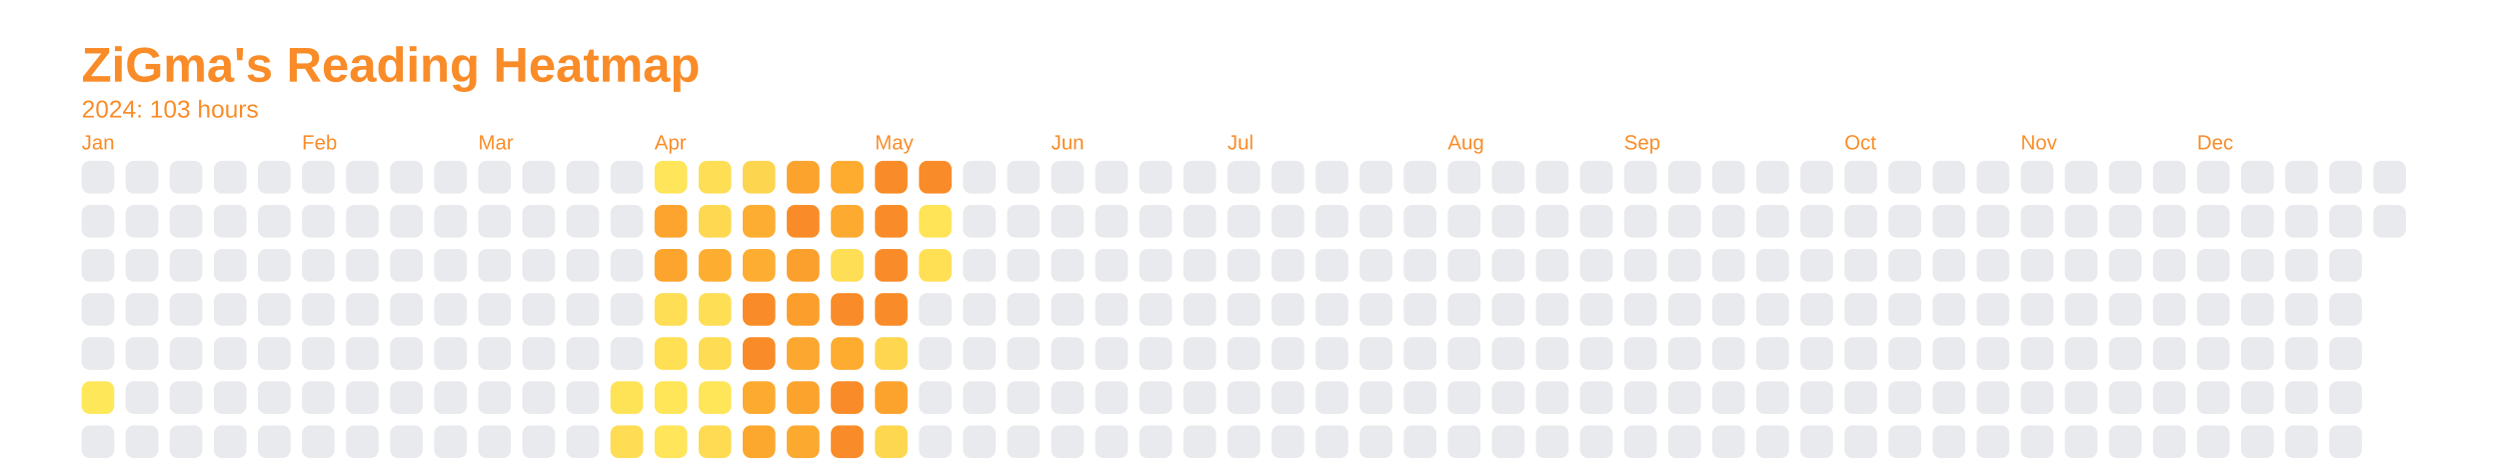
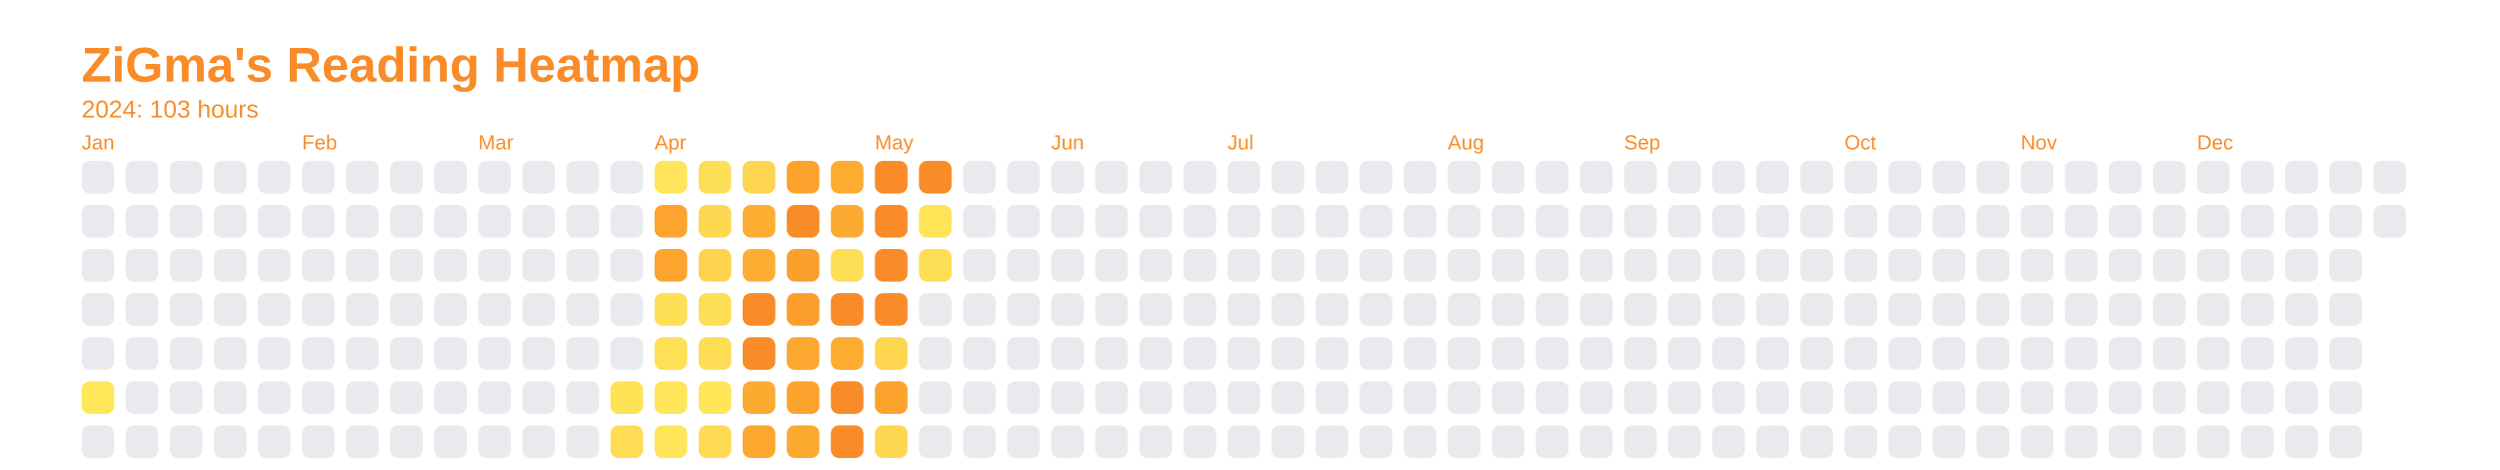
<svg xmlns="http://www.w3.org/2000/svg" baseProfile="full" height="57.5mm" version="1.1" viewBox="0,0,306.2,57.5" width="306.2mm">
  <defs />
  <rect fill="none" height="57.5" width="306.2" x="0" y="0" />
  <text fill="#f98c28" style="font-size:6px; font-family:Arial; font-weight:bold;" x="10" y="10">ZiGma's Reading Heatmap</text>
  <text fill="#f98c28" style="font-size:3px; font-family:Arial;" x="10" y="14.4">2024: 103 hours</text>
  <text fill="#f98c28" style="font-size:2.5px; font-family:Arial" x="10" y="18.3">Jan</text>
  <rect fill="#e8eaed" height="4" rx="1" ry="1" width="4" x="10" y="19.7" />
  <rect fill="#e8eaed" height="4" rx="1" ry="1" width="4" x="10" y="25.1" />
  <rect fill="#e8eaed" height="4" rx="1" ry="1" width="4" x="10" y="30.5" />
  <rect fill="#e8eaed" height="4" rx="1" ry="1" width="4" x="10" y="35.9" />
  <rect fill="#e8eaed" height="4" rx="1" ry="1" width="4" x="10" y="41.3" />
  <rect fill="#ffe75a" height="4" rx="1" ry="1" width="4" x="10" y="46.7" />
  <rect fill="#e8eaed" height="4" rx="1" ry="1" width="4" x="10" y="52.1" />
  <rect fill="#e8eaed" height="4" rx="1" ry="1" width="4" x="15.4" y="19.7" />
  <rect fill="#e8eaed" height="4" rx="1" ry="1" width="4" x="15.4" y="25.1" />
  <rect fill="#e8eaed" height="4" rx="1" ry="1" width="4" x="15.4" y="30.5" />
  <rect fill="#e8eaed" height="4" rx="1" ry="1" width="4" x="15.4" y="35.9" />
  <rect fill="#e8eaed" height="4" rx="1" ry="1" width="4" x="15.4" y="41.3" />
  <rect fill="#e8eaed" height="4" rx="1" ry="1" width="4" x="15.4" y="46.7" />
  <rect fill="#e8eaed" height="4" rx="1" ry="1" width="4" x="15.4" y="52.1" />
  <rect fill="#e8eaed" height="4" rx="1" ry="1" width="4" x="20.8" y="19.7" />
  <rect fill="#e8eaed" height="4" rx="1" ry="1" width="4" x="20.8" y="25.1" />
  <rect fill="#e8eaed" height="4" rx="1" ry="1" width="4" x="20.8" y="30.5" />
  <rect fill="#e8eaed" height="4" rx="1" ry="1" width="4" x="20.8" y="35.9" />
  <rect fill="#e8eaed" height="4" rx="1" ry="1" width="4" x="20.8" y="41.3" />
  <rect fill="#e8eaed" height="4" rx="1" ry="1" width="4" x="20.8" y="46.7" />
  <rect fill="#e8eaed" height="4" rx="1" ry="1" width="4" x="20.8" y="52.1" />
  <rect fill="#e8eaed" height="4" rx="1" ry="1" width="4" x="26.2" y="19.7" />
  <rect fill="#e8eaed" height="4" rx="1" ry="1" width="4" x="26.2" y="25.1" />
  <rect fill="#e8eaed" height="4" rx="1" ry="1" width="4" x="26.2" y="30.5" />
  <rect fill="#e8eaed" height="4" rx="1" ry="1" width="4" x="26.2" y="35.9" />
  <rect fill="#e8eaed" height="4" rx="1" ry="1" width="4" x="26.2" y="41.3" />
  <rect fill="#e8eaed" height="4" rx="1" ry="1" width="4" x="26.2" y="46.7" />
  <rect fill="#e8eaed" height="4" rx="1" ry="1" width="4" x="26.2" y="52.1" />
  <rect fill="#e8eaed" height="4" rx="1" ry="1" width="4" x="31.6" y="19.7" />
  <rect fill="#e8eaed" height="4" rx="1" ry="1" width="4" x="31.6" y="25.1" />
  <rect fill="#e8eaed" height="4" rx="1" ry="1" width="4" x="31.6" y="30.5" />
  <rect fill="#e8eaed" height="4" rx="1" ry="1" width="4" x="31.6" y="35.9" />
  <rect fill="#e8eaed" height="4" rx="1" ry="1" width="4" x="31.6" y="41.3" />
  <rect fill="#e8eaed" height="4" rx="1" ry="1" width="4" x="31.6" y="46.7" />
  <rect fill="#e8eaed" height="4" rx="1" ry="1" width="4" x="31.6" y="52.1" />
  <text fill="#f98c28" style="font-size:2.5px; font-family:Arial" x="37.0" y="18.3">Feb</text>
  <rect fill="#e8eaed" height="4" rx="1" ry="1" width="4" x="37.0" y="19.7" />
  <rect fill="#e8eaed" height="4" rx="1" ry="1" width="4" x="37.0" y="25.1" />
  <rect fill="#e8eaed" height="4" rx="1" ry="1" width="4" x="37.0" y="30.5" />
  <rect fill="#e8eaed" height="4" rx="1" ry="1" width="4" x="37.0" y="35.9" />
  <rect fill="#e8eaed" height="4" rx="1" ry="1" width="4" x="37.0" y="41.3" />
  <rect fill="#e8eaed" height="4" rx="1" ry="1" width="4" x="37.0" y="46.7" />
  <rect fill="#e8eaed" height="4" rx="1" ry="1" width="4" x="37.0" y="52.1" />
  <rect fill="#e8eaed" height="4" rx="1" ry="1" width="4" x="42.4" y="19.7" />
  <rect fill="#e8eaed" height="4" rx="1" ry="1" width="4" x="42.4" y="25.1" />
  <rect fill="#e8eaed" height="4" rx="1" ry="1" width="4" x="42.4" y="30.5" />
  <rect fill="#e8eaed" height="4" rx="1" ry="1" width="4" x="42.4" y="35.9" />
  <rect fill="#e8eaed" height="4" rx="1" ry="1" width="4" x="42.4" y="41.3" />
  <rect fill="#e8eaed" height="4" rx="1" ry="1" width="4" x="42.4" y="46.7" />
  <rect fill="#e8eaed" height="4" rx="1" ry="1" width="4" x="42.4" y="52.1" />
  <rect fill="#e8eaed" height="4" rx="1" ry="1" width="4" x="47.8" y="19.7" />
  <rect fill="#e8eaed" height="4" rx="1" ry="1" width="4" x="47.8" y="25.1" />
  <rect fill="#e8eaed" height="4" rx="1" ry="1" width="4" x="47.8" y="30.5" />
  <rect fill="#e8eaed" height="4" rx="1" ry="1" width="4" x="47.8" y="35.9" />
  <rect fill="#e8eaed" height="4" rx="1" ry="1" width="4" x="47.8" y="41.3" />
  <rect fill="#e8eaed" height="4" rx="1" ry="1" width="4" x="47.8" y="46.7" />
  <rect fill="#e8eaed" height="4" rx="1" ry="1" width="4" x="47.8" y="52.1" />
  <rect fill="#e8eaed" height="4" rx="1" ry="1" width="4" x="53.2" y="19.7" />
  <rect fill="#e8eaed" height="4" rx="1" ry="1" width="4" x="53.2" y="25.1" />
  <rect fill="#e8eaed" height="4" rx="1" ry="1" width="4" x="53.2" y="30.5" />
  <rect fill="#e8eaed" height="4" rx="1" ry="1" width="4" x="53.2" y="35.9" />
  <rect fill="#e8eaed" height="4" rx="1" ry="1" width="4" x="53.2" y="41.3" />
  <rect fill="#e8eaed" height="4" rx="1" ry="1" width="4" x="53.2" y="46.7" />
  <rect fill="#e8eaed" height="4" rx="1" ry="1" width="4" x="53.2" y="52.1" />
  <text fill="#f98c28" style="font-size:2.5px; font-family:Arial" x="58.6" y="18.3">Mar</text>
  <rect fill="#e8eaed" height="4" rx="1" ry="1" width="4" x="58.6" y="19.7" />
  <rect fill="#e8eaed" height="4" rx="1" ry="1" width="4" x="58.6" y="25.1" />
  <rect fill="#e8eaed" height="4" rx="1" ry="1" width="4" x="58.6" y="30.5" />
  <rect fill="#e8eaed" height="4" rx="1" ry="1" width="4" x="58.6" y="35.9" />
  <rect fill="#e8eaed" height="4" rx="1" ry="1" width="4" x="58.6" y="41.3" />
  <rect fill="#e8eaed" height="4" rx="1" ry="1" width="4" x="58.6" y="46.7" />
  <rect fill="#e8eaed" height="4" rx="1" ry="1" width="4" x="58.6" y="52.1" />
  <rect fill="#e8eaed" height="4" rx="1" ry="1" width="4" x="64" y="19.7" />
  <rect fill="#e8eaed" height="4" rx="1" ry="1" width="4" x="64" y="25.1" />
  <rect fill="#e8eaed" height="4" rx="1" ry="1" width="4" x="64" y="30.5" />
  <rect fill="#e8eaed" height="4" rx="1" ry="1" width="4" x="64" y="35.9" />
  <rect fill="#e8eaed" height="4" rx="1" ry="1" width="4" x="64" y="41.3" />
  <rect fill="#e8eaed" height="4" rx="1" ry="1" width="4" x="64" y="46.7" />
  <rect fill="#e8eaed" height="4" rx="1" ry="1" width="4" x="64" y="52.1" />
  <rect fill="#e8eaed" height="4" rx="1" ry="1" width="4" x="69.4" y="19.7" />
  <rect fill="#e8eaed" height="4" rx="1" ry="1" width="4" x="69.4" y="25.1" />
  <rect fill="#e8eaed" height="4" rx="1" ry="1" width="4" x="69.4" y="30.5" />
  <rect fill="#e8eaed" height="4" rx="1" ry="1" width="4" x="69.4" y="35.9" />
  <rect fill="#e8eaed" height="4" rx="1" ry="1" width="4" x="69.4" y="41.3" />
  <rect fill="#e8eaed" height="4" rx="1" ry="1" width="4" x="69.4" y="46.7" />
  <rect fill="#e8eaed" height="4" rx="1" ry="1" width="4" x="69.4" y="52.1" />
  <rect fill="#e8eaed" height="4" rx="1" ry="1" width="4" x="74.8" y="19.7" />
  <rect fill="#e8eaed" height="4" rx="1" ry="1" width="4" x="74.8" y="25.1" />
  <rect fill="#e8eaed" height="4" rx="1" ry="1" width="4" x="74.8" y="30.5" />
  <rect fill="#e8eaed" height="4" rx="1" ry="1" width="4" x="74.8" y="35.9" />
  <rect fill="#e8eaed" height="4" rx="1" ry="1" width="4" x="74.8" y="41.3" />
  <rect fill="#ffe357" height="4" rx="1" ry="1" width="4" x="74.8" y="46.7" />
  <rect fill="#fedc53" height="4" rx="1" ry="1" width="4" x="74.8" y="52.1" />
  <text fill="#f98c28" style="font-size:2.5px; font-family:Arial" x="80.2" y="18.3">Apr</text>
  <rect fill="#ffe559" height="4" rx="1" ry="1" width="4" x="80.2" y="19.7" />
  <rect fill="#fca42e" height="4" rx="1" ry="1" width="4" x="80.2" y="25.1" />
  <rect fill="#fca42e" height="4" rx="1" ry="1" width="4" x="80.2" y="30.5" />
  <rect fill="#fede54" height="4" rx="1" ry="1" width="4" x="80.2" y="35.9" />
  <rect fill="#ffe055" height="4" rx="1" ry="1" width="4" x="80.2" y="41.3" />
  <rect fill="#ffe558" height="4" rx="1" ry="1" width="4" x="80.2" y="46.7" />
  <rect fill="#ffe559" height="4" rx="1" ry="1" width="4" x="80.2" y="52.1" />
  <rect fill="#fede54" height="4" rx="1" ry="1" width="4" x="85.6" y="19.7" />
  <rect fill="#fed850" height="4" rx="1" ry="1" width="4" x="85.6" y="25.1" />
-   <rect fill="#fdae31" height="4" rx="1" ry="1" width="4" x="85.6" y="30.5" />
+   <rect fill="#fed34d" height="4" rx="1" ry="1" width="4" x="85.6" y="30.5" />
  <rect fill="#fede54" height="4" rx="1" ry="1" width="4" x="85.6" y="35.9" />
  <rect fill="#fedc53" height="4" rx="1" ry="1" width="4" x="85.6" y="41.3" />
  <rect fill="#ffe558" height="4" rx="1" ry="1" width="4" x="85.6" y="46.7" />
  <rect fill="#fedb52" height="4" rx="1" ry="1" width="4" x="85.6" y="52.1" />
  <rect fill="#fed54e" height="4" rx="1" ry="1" width="4" x="91" y="19.7" />
  <rect fill="#fdad31" height="4" rx="1" ry="1" width="4" x="91" y="25.1" />
  <rect fill="#fdad31" height="4" rx="1" ry="1" width="4" x="91" y="30.5" />
  <rect fill="#f98c28" height="4" rx="1" ry="1" width="4" x="91" y="35.9" />
  <rect fill="#f98c28" height="4" rx="1" ry="1" width="4" x="91" y="41.3" />
  <rect fill="#fcaa30" height="4" rx="1" ry="1" width="4" x="91" y="46.7" />
  <rect fill="#fca82f" height="4" rx="1" ry="1" width="4" x="91" y="52.1" />
  <rect fill="#fca32e" height="4" rx="1" ry="1" width="4" x="96.4" y="19.7" />
  <rect fill="#f98c28" height="4" rx="1" ry="1" width="4" x="96.4" y="25.1" />
  <rect fill="#fba02d" height="4" rx="1" ry="1" width="4" x="96.4" y="30.5" />
  <rect fill="#fb9e2c" height="4" rx="1" ry="1" width="4" x="96.4" y="35.9" />
  <rect fill="#fca72f" height="4" rx="1" ry="1" width="4" x="96.4" y="41.3" />
  <rect fill="#fca32e" height="4" rx="1" ry="1" width="4" x="96.4" y="46.7" />
  <rect fill="#fca930" height="4" rx="1" ry="1" width="4" x="96.4" y="52.1" />
  <rect fill="#fdac30" height="4" rx="1" ry="1" width="4" x="101.8" y="19.7" />
  <rect fill="#fcab30" height="4" rx="1" ry="1" width="4" x="101.8" y="25.1" />
  <rect fill="#fede54" height="4" rx="1" ry="1" width="4" x="101.8" y="30.5" />
  <rect fill="#f98c28" height="4" rx="1" ry="1" width="4" x="101.8" y="35.9" />
  <rect fill="#fdac30" height="4" rx="1" ry="1" width="4" x="101.8" y="41.3" />
  <rect fill="#f98c28" height="4" rx="1" ry="1" width="4" x="101.8" y="46.7" />
  <rect fill="#f98c28" height="4" rx="1" ry="1" width="4" x="101.8" y="52.1" />
  <text fill="#f98c28" style="font-size:2.5px; font-family:Arial" x="107.2" y="18.3">May</text>
  <rect fill="#f98c28" height="4" rx="1" ry="1" width="4" x="107.2" y="19.7" />
  <rect fill="#f98c28" height="4" rx="1" ry="1" width="4" x="107.2" y="25.1" />
  <rect fill="#f98c28" height="4" rx="1" ry="1" width="4" x="107.2" y="30.5" />
  <rect fill="#f98c28" height="4" rx="1" ry="1" width="4" x="107.2" y="35.9" />
  <rect fill="#fed64f" height="4" rx="1" ry="1" width="4" x="107.2" y="41.3" />
  <rect fill="#fca32e" height="4" rx="1" ry="1" width="4" x="107.2" y="46.7" />
  <rect fill="#fed750" height="4" rx="1" ry="1" width="4" x="107.2" y="52.1" />
  <rect fill="#f98c28" height="4" rx="1" ry="1" width="4" x="112.6" y="19.7" />
  <rect fill="#ffe458" height="4" rx="1" ry="1" width="4" x="112.6" y="25.1" />
-   <rect fill="#ffe055" height="4" rx="1" ry="1" width="4" x="112.6" y="30.5" />
+   <rect fill="#fede54" height="4" rx="1" ry="1" width="4" x="112.6" y="30.5" />
  <rect fill="#e8eaed" height="4" rx="1" ry="1" width="4" x="112.6" y="35.9" />
  <rect fill="#e8eaed" height="4" rx="1" ry="1" width="4" x="112.6" y="41.3" />
  <rect fill="#e8eaed" height="4" rx="1" ry="1" width="4" x="112.6" y="46.7" />
  <rect fill="#e8eaed" height="4" rx="1" ry="1" width="4" x="112.6" y="52.1" />
  <rect fill="#e8eaed" height="4" rx="1" ry="1" width="4" x="118" y="19.7" />
  <rect fill="#e8eaed" height="4" rx="1" ry="1" width="4" x="118" y="25.1" />
  <rect fill="#e8eaed" height="4" rx="1" ry="1" width="4" x="118" y="30.5" />
  <rect fill="#e8eaed" height="4" rx="1" ry="1" width="4" x="118" y="35.9" />
  <rect fill="#e8eaed" height="4" rx="1" ry="1" width="4" x="118" y="41.3" />
  <rect fill="#e8eaed" height="4" rx="1" ry="1" width="4" x="118" y="46.7" />
  <rect fill="#e8eaed" height="4" rx="1" ry="1" width="4" x="118" y="52.1" />
  <rect fill="#e8eaed" height="4" rx="1" ry="1" width="4" x="123.4" y="19.7" />
  <rect fill="#e8eaed" height="4" rx="1" ry="1" width="4" x="123.4" y="25.1" />
  <rect fill="#e8eaed" height="4" rx="1" ry="1" width="4" x="123.4" y="30.5" />
  <rect fill="#e8eaed" height="4" rx="1" ry="1" width="4" x="123.4" y="35.9" />
  <rect fill="#e8eaed" height="4" rx="1" ry="1" width="4" x="123.4" y="41.3" />
  <rect fill="#e8eaed" height="4" rx="1" ry="1" width="4" x="123.4" y="46.7" />
  <rect fill="#e8eaed" height="4" rx="1" ry="1" width="4" x="123.4" y="52.1" />
  <text fill="#f98c28" style="font-size:2.5px; font-family:Arial" x="128.8" y="18.3">Jun</text>
  <rect fill="#e8eaed" height="4" rx="1" ry="1" width="4" x="128.8" y="19.7" />
  <rect fill="#e8eaed" height="4" rx="1" ry="1" width="4" x="128.8" y="25.1" />
  <rect fill="#e8eaed" height="4" rx="1" ry="1" width="4" x="128.8" y="30.5" />
  <rect fill="#e8eaed" height="4" rx="1" ry="1" width="4" x="128.8" y="35.9" />
  <rect fill="#e8eaed" height="4" rx="1" ry="1" width="4" x="128.8" y="41.3" />
  <rect fill="#e8eaed" height="4" rx="1" ry="1" width="4" x="128.8" y="46.7" />
  <rect fill="#e8eaed" height="4" rx="1" ry="1" width="4" x="128.8" y="52.1" />
  <rect fill="#e8eaed" height="4" rx="1" ry="1" width="4" x="134.2" y="19.7" />
  <rect fill="#e8eaed" height="4" rx="1" ry="1" width="4" x="134.2" y="25.1" />
  <rect fill="#e8eaed" height="4" rx="1" ry="1" width="4" x="134.2" y="30.5" />
  <rect fill="#e8eaed" height="4" rx="1" ry="1" width="4" x="134.2" y="35.9" />
  <rect fill="#e8eaed" height="4" rx="1" ry="1" width="4" x="134.2" y="41.3" />
  <rect fill="#e8eaed" height="4" rx="1" ry="1" width="4" x="134.2" y="46.7" />
  <rect fill="#e8eaed" height="4" rx="1" ry="1" width="4" x="134.2" y="52.1" />
  <rect fill="#e8eaed" height="4" rx="1" ry="1" width="4" x="139.6" y="19.7" />
  <rect fill="#e8eaed" height="4" rx="1" ry="1" width="4" x="139.6" y="25.1" />
  <rect fill="#e8eaed" height="4" rx="1" ry="1" width="4" x="139.6" y="30.5" />
  <rect fill="#e8eaed" height="4" rx="1" ry="1" width="4" x="139.6" y="35.9" />
  <rect fill="#e8eaed" height="4" rx="1" ry="1" width="4" x="139.6" y="41.3" />
  <rect fill="#e8eaed" height="4" rx="1" ry="1" width="4" x="139.6" y="46.7" />
  <rect fill="#e8eaed" height="4" rx="1" ry="1" width="4" x="139.6" y="52.1" />
  <rect fill="#e8eaed" height="4" rx="1" ry="1" width="4" x="145" y="19.7" />
  <rect fill="#e8eaed" height="4" rx="1" ry="1" width="4" x="145" y="25.1" />
  <rect fill="#e8eaed" height="4" rx="1" ry="1" width="4" x="145" y="30.5" />
  <rect fill="#e8eaed" height="4" rx="1" ry="1" width="4" x="145" y="35.9" />
  <rect fill="#e8eaed" height="4" rx="1" ry="1" width="4" x="145" y="41.3" />
  <rect fill="#e8eaed" height="4" rx="1" ry="1" width="4" x="145" y="46.7" />
  <rect fill="#e8eaed" height="4" rx="1" ry="1" width="4" x="145" y="52.1" />
  <text fill="#f98c28" style="font-size:2.5px; font-family:Arial" x="150.4" y="18.3">Jul</text>
  <rect fill="#e8eaed" height="4" rx="1" ry="1" width="4" x="150.4" y="19.7" />
  <rect fill="#e8eaed" height="4" rx="1" ry="1" width="4" x="150.4" y="25.1" />
  <rect fill="#e8eaed" height="4" rx="1" ry="1" width="4" x="150.4" y="30.5" />
  <rect fill="#e8eaed" height="4" rx="1" ry="1" width="4" x="150.4" y="35.9" />
  <rect fill="#e8eaed" height="4" rx="1" ry="1" width="4" x="150.4" y="41.3" />
  <rect fill="#e8eaed" height="4" rx="1" ry="1" width="4" x="150.4" y="46.7" />
  <rect fill="#e8eaed" height="4" rx="1" ry="1" width="4" x="150.4" y="52.1" />
  <rect fill="#e8eaed" height="4" rx="1" ry="1" width="4" x="155.8" y="19.7" />
  <rect fill="#e8eaed" height="4" rx="1" ry="1" width="4" x="155.8" y="25.1" />
  <rect fill="#e8eaed" height="4" rx="1" ry="1" width="4" x="155.8" y="30.5" />
  <rect fill="#e8eaed" height="4" rx="1" ry="1" width="4" x="155.8" y="35.9" />
  <rect fill="#e8eaed" height="4" rx="1" ry="1" width="4" x="155.8" y="41.3" />
  <rect fill="#e8eaed" height="4" rx="1" ry="1" width="4" x="155.8" y="46.7" />
  <rect fill="#e8eaed" height="4" rx="1" ry="1" width="4" x="155.8" y="52.1" />
  <rect fill="#e8eaed" height="4" rx="1" ry="1" width="4" x="161.2" y="19.7" />
  <rect fill="#e8eaed" height="4" rx="1" ry="1" width="4" x="161.2" y="25.1" />
  <rect fill="#e8eaed" height="4" rx="1" ry="1" width="4" x="161.2" y="30.5" />
  <rect fill="#e8eaed" height="4" rx="1" ry="1" width="4" x="161.2" y="35.9" />
  <rect fill="#e8eaed" height="4" rx="1" ry="1" width="4" x="161.2" y="41.3" />
  <rect fill="#e8eaed" height="4" rx="1" ry="1" width="4" x="161.2" y="46.7" />
  <rect fill="#e8eaed" height="4" rx="1" ry="1" width="4" x="161.2" y="52.1" />
  <rect fill="#e8eaed" height="4" rx="1" ry="1" width="4" x="166.6" y="19.7" />
  <rect fill="#e8eaed" height="4" rx="1" ry="1" width="4" x="166.6" y="25.1" />
  <rect fill="#e8eaed" height="4" rx="1" ry="1" width="4" x="166.6" y="30.5" />
  <rect fill="#e8eaed" height="4" rx="1" ry="1" width="4" x="166.6" y="35.9" />
  <rect fill="#e8eaed" height="4" rx="1" ry="1" width="4" x="166.6" y="41.3" />
  <rect fill="#e8eaed" height="4" rx="1" ry="1" width="4" x="166.6" y="46.7" />
  <rect fill="#e8eaed" height="4" rx="1" ry="1" width="4" x="166.6" y="52.1" />
  <rect fill="#e8eaed" height="4" rx="1" ry="1" width="4" x="172" y="19.7" />
  <rect fill="#e8eaed" height="4" rx="1" ry="1" width="4" x="172" y="25.1" />
  <rect fill="#e8eaed" height="4" rx="1" ry="1" width="4" x="172" y="30.5" />
  <rect fill="#e8eaed" height="4" rx="1" ry="1" width="4" x="172" y="35.9" />
  <rect fill="#e8eaed" height="4" rx="1" ry="1" width="4" x="172" y="41.3" />
  <rect fill="#e8eaed" height="4" rx="1" ry="1" width="4" x="172" y="46.7" />
  <rect fill="#e8eaed" height="4" rx="1" ry="1" width="4" x="172" y="52.1" />
  <text fill="#f98c28" style="font-size:2.5px; font-family:Arial" x="177.4" y="18.3">Aug</text>
  <rect fill="#e8eaed" height="4" rx="1" ry="1" width="4" x="177.4" y="19.7" />
  <rect fill="#e8eaed" height="4" rx="1" ry="1" width="4" x="177.4" y="25.1" />
  <rect fill="#e8eaed" height="4" rx="1" ry="1" width="4" x="177.4" y="30.5" />
  <rect fill="#e8eaed" height="4" rx="1" ry="1" width="4" x="177.4" y="35.9" />
  <rect fill="#e8eaed" height="4" rx="1" ry="1" width="4" x="177.4" y="41.3" />
  <rect fill="#e8eaed" height="4" rx="1" ry="1" width="4" x="177.4" y="46.7" />
  <rect fill="#e8eaed" height="4" rx="1" ry="1" width="4" x="177.4" y="52.1" />
  <rect fill="#e8eaed" height="4" rx="1" ry="1" width="4" x="182.8" y="19.7" />
  <rect fill="#e8eaed" height="4" rx="1" ry="1" width="4" x="182.8" y="25.1" />
  <rect fill="#e8eaed" height="4" rx="1" ry="1" width="4" x="182.8" y="30.5" />
  <rect fill="#e8eaed" height="4" rx="1" ry="1" width="4" x="182.8" y="35.9" />
  <rect fill="#e8eaed" height="4" rx="1" ry="1" width="4" x="182.8" y="41.3" />
  <rect fill="#e8eaed" height="4" rx="1" ry="1" width="4" x="182.8" y="46.7" />
  <rect fill="#e8eaed" height="4" rx="1" ry="1" width="4" x="182.8" y="52.1" />
  <rect fill="#e8eaed" height="4" rx="1" ry="1" width="4" x="188.2" y="19.7" />
  <rect fill="#e8eaed" height="4" rx="1" ry="1" width="4" x="188.2" y="25.1" />
  <rect fill="#e8eaed" height="4" rx="1" ry="1" width="4" x="188.2" y="30.5" />
  <rect fill="#e8eaed" height="4" rx="1" ry="1" width="4" x="188.2" y="35.9" />
  <rect fill="#e8eaed" height="4" rx="1" ry="1" width="4" x="188.2" y="41.3" />
  <rect fill="#e8eaed" height="4" rx="1" ry="1" width="4" x="188.2" y="46.7" />
  <rect fill="#e8eaed" height="4" rx="1" ry="1" width="4" x="188.2" y="52.1" />
  <rect fill="#e8eaed" height="4" rx="1" ry="1" width="4" x="193.6" y="19.7" />
  <rect fill="#e8eaed" height="4" rx="1" ry="1" width="4" x="193.6" y="25.1" />
  <rect fill="#e8eaed" height="4" rx="1" ry="1" width="4" x="193.6" y="30.5" />
  <rect fill="#e8eaed" height="4" rx="1" ry="1" width="4" x="193.6" y="35.9" />
  <rect fill="#e8eaed" height="4" rx="1" ry="1" width="4" x="193.6" y="41.3" />
  <rect fill="#e8eaed" height="4" rx="1" ry="1" width="4" x="193.6" y="46.7" />
  <rect fill="#e8eaed" height="4" rx="1" ry="1" width="4" x="193.6" y="52.1" />
  <text fill="#f98c28" style="font-size:2.5px; font-family:Arial" x="199" y="18.3">Sep</text>
  <rect fill="#e8eaed" height="4" rx="1" ry="1" width="4" x="199" y="19.7" />
  <rect fill="#e8eaed" height="4" rx="1" ry="1" width="4" x="199" y="25.1" />
  <rect fill="#e8eaed" height="4" rx="1" ry="1" width="4" x="199" y="30.5" />
  <rect fill="#e8eaed" height="4" rx="1" ry="1" width="4" x="199" y="35.9" />
  <rect fill="#e8eaed" height="4" rx="1" ry="1" width="4" x="199" y="41.3" />
  <rect fill="#e8eaed" height="4" rx="1" ry="1" width="4" x="199" y="46.7" />
  <rect fill="#e8eaed" height="4" rx="1" ry="1" width="4" x="199" y="52.1" />
  <rect fill="#e8eaed" height="4" rx="1" ry="1" width="4" x="204.4" y="19.7" />
  <rect fill="#e8eaed" height="4" rx="1" ry="1" width="4" x="204.4" y="25.1" />
  <rect fill="#e8eaed" height="4" rx="1" ry="1" width="4" x="204.4" y="30.5" />
  <rect fill="#e8eaed" height="4" rx="1" ry="1" width="4" x="204.4" y="35.9" />
  <rect fill="#e8eaed" height="4" rx="1" ry="1" width="4" x="204.4" y="41.3" />
  <rect fill="#e8eaed" height="4" rx="1" ry="1" width="4" x="204.4" y="46.7" />
  <rect fill="#e8eaed" height="4" rx="1" ry="1" width="4" x="204.4" y="52.1" />
  <rect fill="#e8eaed" height="4" rx="1" ry="1" width="4" x="209.8" y="19.7" />
  <rect fill="#e8eaed" height="4" rx="1" ry="1" width="4" x="209.8" y="25.1" />
  <rect fill="#e8eaed" height="4" rx="1" ry="1" width="4" x="209.8" y="30.5" />
  <rect fill="#e8eaed" height="4" rx="1" ry="1" width="4" x="209.8" y="35.9" />
  <rect fill="#e8eaed" height="4" rx="1" ry="1" width="4" x="209.8" y="41.3" />
  <rect fill="#e8eaed" height="4" rx="1" ry="1" width="4" x="209.8" y="46.7" />
  <rect fill="#e8eaed" height="4" rx="1" ry="1" width="4" x="209.8" y="52.1" />
  <rect fill="#e8eaed" height="4" rx="1" ry="1" width="4" x="215.2" y="19.7" />
  <rect fill="#e8eaed" height="4" rx="1" ry="1" width="4" x="215.2" y="25.1" />
  <rect fill="#e8eaed" height="4" rx="1" ry="1" width="4" x="215.2" y="30.5" />
  <rect fill="#e8eaed" height="4" rx="1" ry="1" width="4" x="215.2" y="35.9" />
  <rect fill="#e8eaed" height="4" rx="1" ry="1" width="4" x="215.2" y="41.3" />
  <rect fill="#e8eaed" height="4" rx="1" ry="1" width="4" x="215.2" y="46.7" />
  <rect fill="#e8eaed" height="4" rx="1" ry="1" width="4" x="215.2" y="52.1" />
  <rect fill="#e8eaed" height="4" rx="1" ry="1" width="4" x="220.6" y="19.7" />
  <rect fill="#e8eaed" height="4" rx="1" ry="1" width="4" x="220.6" y="25.1" />
  <rect fill="#e8eaed" height="4" rx="1" ry="1" width="4" x="220.6" y="30.5" />
  <rect fill="#e8eaed" height="4" rx="1" ry="1" width="4" x="220.6" y="35.9" />
  <rect fill="#e8eaed" height="4" rx="1" ry="1" width="4" x="220.6" y="41.3" />
  <rect fill="#e8eaed" height="4" rx="1" ry="1" width="4" x="220.6" y="46.7" />
  <rect fill="#e8eaed" height="4" rx="1" ry="1" width="4" x="220.6" y="52.1" />
  <text fill="#f98c28" style="font-size:2.5px; font-family:Arial" x="226" y="18.3">Oct</text>
  <rect fill="#e8eaed" height="4" rx="1" ry="1" width="4" x="226" y="19.7" />
  <rect fill="#e8eaed" height="4" rx="1" ry="1" width="4" x="226" y="25.1" />
  <rect fill="#e8eaed" height="4" rx="1" ry="1" width="4" x="226" y="30.5" />
  <rect fill="#e8eaed" height="4" rx="1" ry="1" width="4" x="226" y="35.9" />
  <rect fill="#e8eaed" height="4" rx="1" ry="1" width="4" x="226" y="41.3" />
  <rect fill="#e8eaed" height="4" rx="1" ry="1" width="4" x="226" y="46.7" />
  <rect fill="#e8eaed" height="4" rx="1" ry="1" width="4" x="226" y="52.1" />
  <rect fill="#e8eaed" height="4" rx="1" ry="1" width="4" x="231.4" y="19.7" />
  <rect fill="#e8eaed" height="4" rx="1" ry="1" width="4" x="231.4" y="25.1" />
  <rect fill="#e8eaed" height="4" rx="1" ry="1" width="4" x="231.4" y="30.5" />
  <rect fill="#e8eaed" height="4" rx="1" ry="1" width="4" x="231.4" y="35.9" />
  <rect fill="#e8eaed" height="4" rx="1" ry="1" width="4" x="231.4" y="41.3" />
  <rect fill="#e8eaed" height="4" rx="1" ry="1" width="4" x="231.4" y="46.7" />
  <rect fill="#e8eaed" height="4" rx="1" ry="1" width="4" x="231.4" y="52.1" />
  <rect fill="#e8eaed" height="4" rx="1" ry="1" width="4" x="236.8" y="19.7" />
  <rect fill="#e8eaed" height="4" rx="1" ry="1" width="4" x="236.8" y="25.1" />
  <rect fill="#e8eaed" height="4" rx="1" ry="1" width="4" x="236.8" y="30.5" />
  <rect fill="#e8eaed" height="4" rx="1" ry="1" width="4" x="236.8" y="35.9" />
  <rect fill="#e8eaed" height="4" rx="1" ry="1" width="4" x="236.8" y="41.3" />
  <rect fill="#e8eaed" height="4" rx="1" ry="1" width="4" x="236.8" y="46.7" />
  <rect fill="#e8eaed" height="4" rx="1" ry="1" width="4" x="236.8" y="52.1" />
  <rect fill="#e8eaed" height="4" rx="1" ry="1" width="4" x="242.2" y="19.7" />
  <rect fill="#e8eaed" height="4" rx="1" ry="1" width="4" x="242.2" y="25.1" />
  <rect fill="#e8eaed" height="4" rx="1" ry="1" width="4" x="242.2" y="30.5" />
  <rect fill="#e8eaed" height="4" rx="1" ry="1" width="4" x="242.2" y="35.9" />
  <rect fill="#e8eaed" height="4" rx="1" ry="1" width="4" x="242.2" y="41.3" />
  <rect fill="#e8eaed" height="4" rx="1" ry="1" width="4" x="242.2" y="46.7" />
  <rect fill="#e8eaed" height="4" rx="1" ry="1" width="4" x="242.2" y="52.1" />
  <text fill="#f98c28" style="font-size:2.5px; font-family:Arial" x="247.6" y="18.3">Nov</text>
  <rect fill="#e8eaed" height="4" rx="1" ry="1" width="4" x="247.6" y="19.7" />
  <rect fill="#e8eaed" height="4" rx="1" ry="1" width="4" x="247.6" y="25.1" />
  <rect fill="#e8eaed" height="4" rx="1" ry="1" width="4" x="247.6" y="30.5" />
  <rect fill="#e8eaed" height="4" rx="1" ry="1" width="4" x="247.6" y="35.9" />
  <rect fill="#e8eaed" height="4" rx="1" ry="1" width="4" x="247.6" y="41.3" />
  <rect fill="#e8eaed" height="4" rx="1" ry="1" width="4" x="247.6" y="46.7" />
  <rect fill="#e8eaed" height="4" rx="1" ry="1" width="4" x="247.6" y="52.1" />
  <rect fill="#e8eaed" height="4" rx="1" ry="1" width="4" x="253" y="19.7" />
  <rect fill="#e8eaed" height="4" rx="1" ry="1" width="4" x="253" y="25.1" />
  <rect fill="#e8eaed" height="4" rx="1" ry="1" width="4" x="253" y="30.5" />
  <rect fill="#e8eaed" height="4" rx="1" ry="1" width="4" x="253" y="35.9" />
  <rect fill="#e8eaed" height="4" rx="1" ry="1" width="4" x="253" y="41.3" />
  <rect fill="#e8eaed" height="4" rx="1" ry="1" width="4" x="253" y="46.7" />
  <rect fill="#e8eaed" height="4" rx="1" ry="1" width="4" x="253" y="52.1" />
  <rect fill="#e8eaed" height="4" rx="1" ry="1" width="4" x="258.4" y="19.7" />
  <rect fill="#e8eaed" height="4" rx="1" ry="1" width="4" x="258.4" y="25.1" />
  <rect fill="#e8eaed" height="4" rx="1" ry="1" width="4" x="258.4" y="30.5" />
  <rect fill="#e8eaed" height="4" rx="1" ry="1" width="4" x="258.4" y="35.9" />
  <rect fill="#e8eaed" height="4" rx="1" ry="1" width="4" x="258.4" y="41.3" />
  <rect fill="#e8eaed" height="4" rx="1" ry="1" width="4" x="258.4" y="46.7" />
  <rect fill="#e8eaed" height="4" rx="1" ry="1" width="4" x="258.4" y="52.1" />
  <rect fill="#e8eaed" height="4" rx="1" ry="1" width="4" x="263.8" y="19.7" />
  <rect fill="#e8eaed" height="4" rx="1" ry="1" width="4" x="263.8" y="25.1" />
  <rect fill="#e8eaed" height="4" rx="1" ry="1" width="4" x="263.8" y="30.5" />
  <rect fill="#e8eaed" height="4" rx="1" ry="1" width="4" x="263.8" y="35.9" />
  <rect fill="#e8eaed" height="4" rx="1" ry="1" width="4" x="263.8" y="41.3" />
  <rect fill="#e8eaed" height="4" rx="1" ry="1" width="4" x="263.8" y="46.7" />
  <rect fill="#e8eaed" height="4" rx="1" ry="1" width="4" x="263.8" y="52.1" />
  <text fill="#f98c28" style="font-size:2.5px; font-family:Arial" x="269.2" y="18.3">Dec</text>
  <rect fill="#e8eaed" height="4" rx="1" ry="1" width="4" x="269.2" y="19.7" />
  <rect fill="#e8eaed" height="4" rx="1" ry="1" width="4" x="269.2" y="25.1" />
  <rect fill="#e8eaed" height="4" rx="1" ry="1" width="4" x="269.2" y="30.5" />
  <rect fill="#e8eaed" height="4" rx="1" ry="1" width="4" x="269.2" y="35.9" />
  <rect fill="#e8eaed" height="4" rx="1" ry="1" width="4" x="269.2" y="41.3" />
  <rect fill="#e8eaed" height="4" rx="1" ry="1" width="4" x="269.2" y="46.7" />
  <rect fill="#e8eaed" height="4" rx="1" ry="1" width="4" x="269.2" y="52.1" />
  <rect fill="#e8eaed" height="4" rx="1" ry="1" width="4" x="274.6" y="19.7" />
  <rect fill="#e8eaed" height="4" rx="1" ry="1" width="4" x="274.6" y="25.1" />
  <rect fill="#e8eaed" height="4" rx="1" ry="1" width="4" x="274.6" y="30.5" />
  <rect fill="#e8eaed" height="4" rx="1" ry="1" width="4" x="274.6" y="35.9" />
  <rect fill="#e8eaed" height="4" rx="1" ry="1" width="4" x="274.6" y="41.3" />
  <rect fill="#e8eaed" height="4" rx="1" ry="1" width="4" x="274.6" y="46.7" />
  <rect fill="#e8eaed" height="4" rx="1" ry="1" width="4" x="274.6" y="52.1" />
  <rect fill="#e8eaed" height="4" rx="1" ry="1" width="4" x="280" y="19.7" />
  <rect fill="#e8eaed" height="4" rx="1" ry="1" width="4" x="280" y="25.1" />
  <rect fill="#e8eaed" height="4" rx="1" ry="1" width="4" x="280" y="30.5" />
  <rect fill="#e8eaed" height="4" rx="1" ry="1" width="4" x="280" y="35.9" />
  <rect fill="#e8eaed" height="4" rx="1" ry="1" width="4" x="280" y="41.3" />
  <rect fill="#e8eaed" height="4" rx="1" ry="1" width="4" x="280" y="46.7" />
  <rect fill="#e8eaed" height="4" rx="1" ry="1" width="4" x="280" y="52.1" />
  <rect fill="#e8eaed" height="4" rx="1" ry="1" width="4" x="285.4" y="19.7" />
  <rect fill="#e8eaed" height="4" rx="1" ry="1" width="4" x="285.4" y="25.1" />
  <rect fill="#e8eaed" height="4" rx="1" ry="1" width="4" x="285.4" y="30.5" />
  <rect fill="#e8eaed" height="4" rx="1" ry="1" width="4" x="285.4" y="35.9" />
  <rect fill="#e8eaed" height="4" rx="1" ry="1" width="4" x="285.4" y="41.3" />
  <rect fill="#e8eaed" height="4" rx="1" ry="1" width="4" x="285.4" y="46.7" />
  <rect fill="#e8eaed" height="4" rx="1" ry="1" width="4" x="285.4" y="52.1" />
  <rect fill="#e8eaed" height="4" rx="1" ry="1" width="4" x="290.8" y="19.7" />
  <rect fill="#e8eaed" height="4" rx="1" ry="1" width="4" x="290.8" y="25.1" />
</svg>
